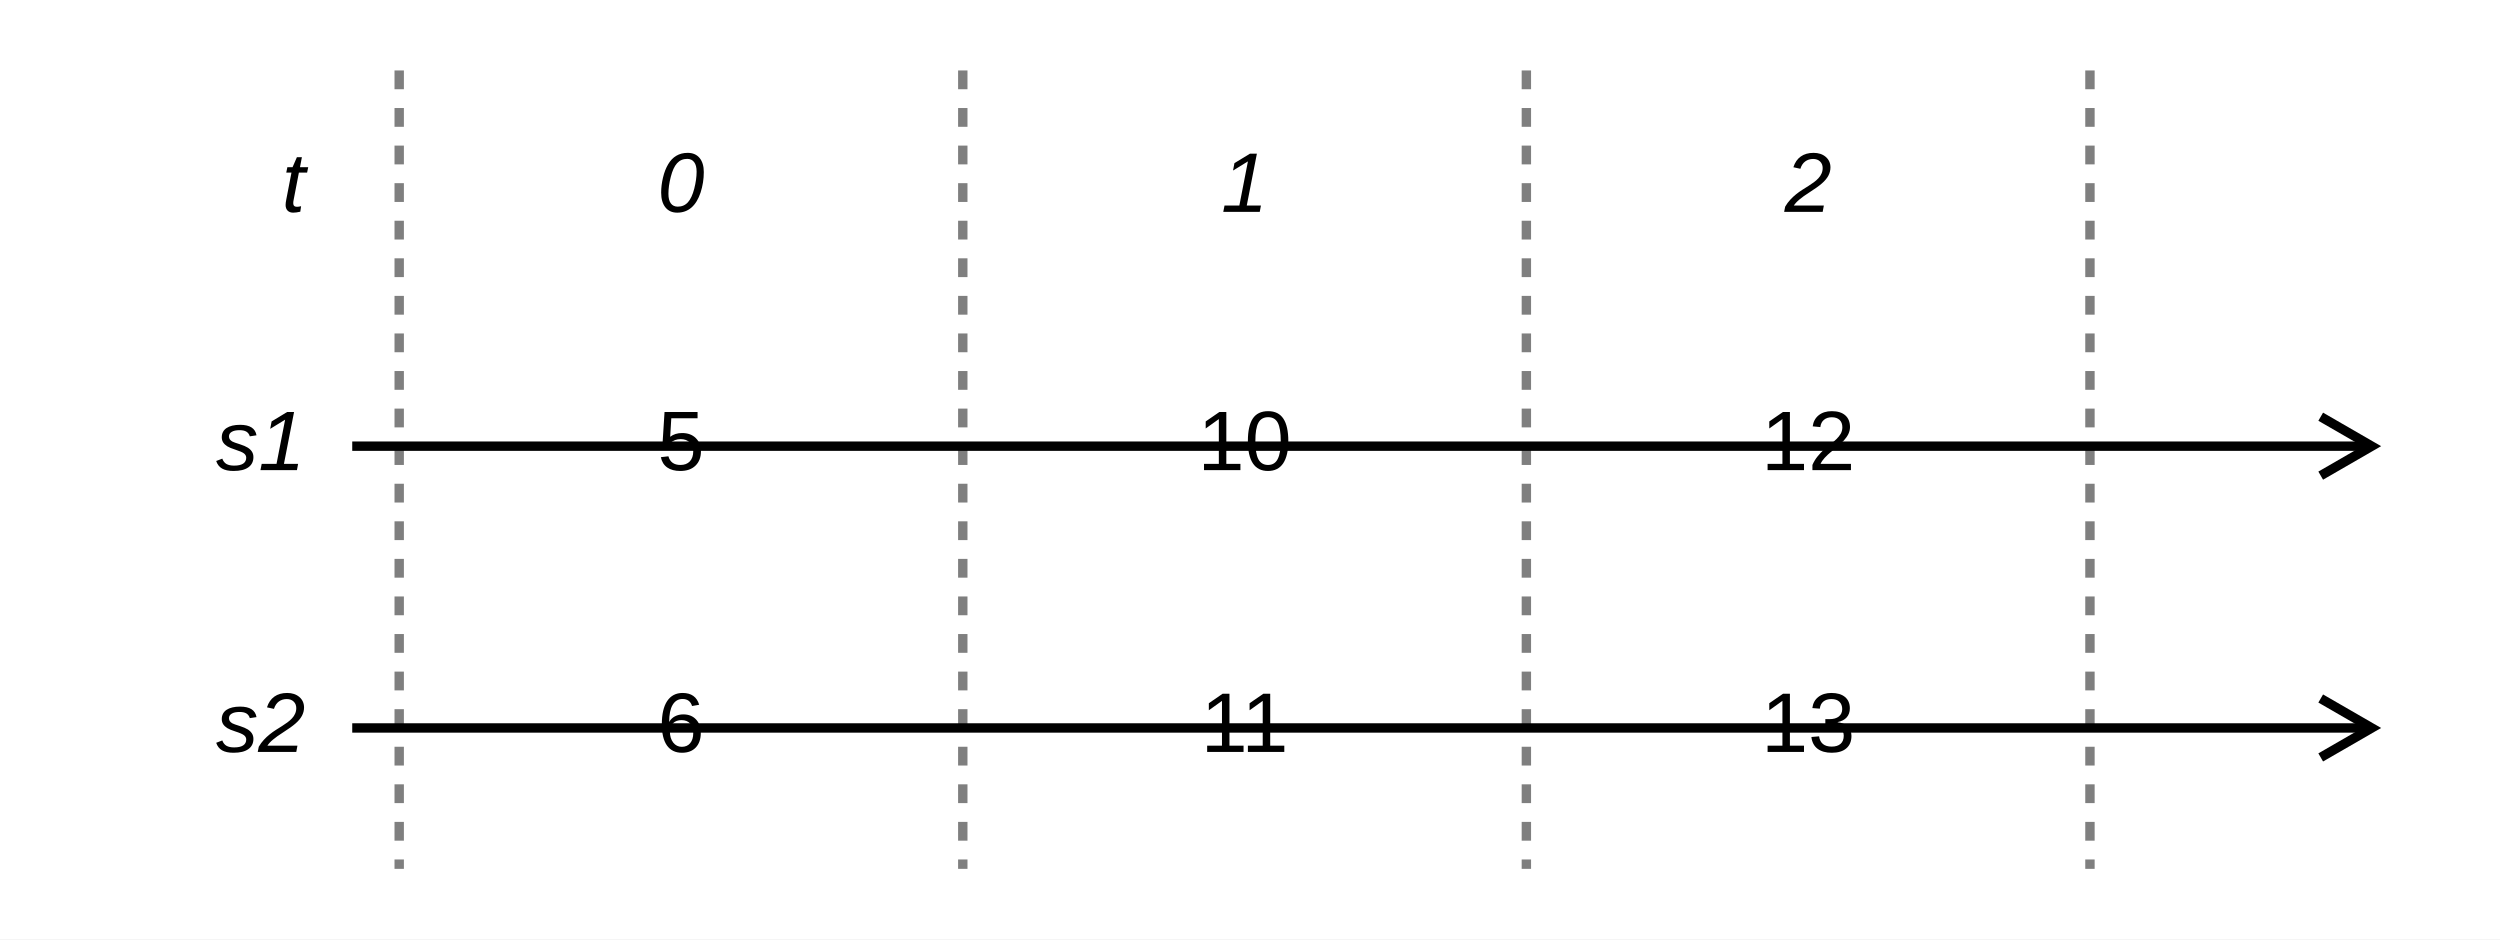
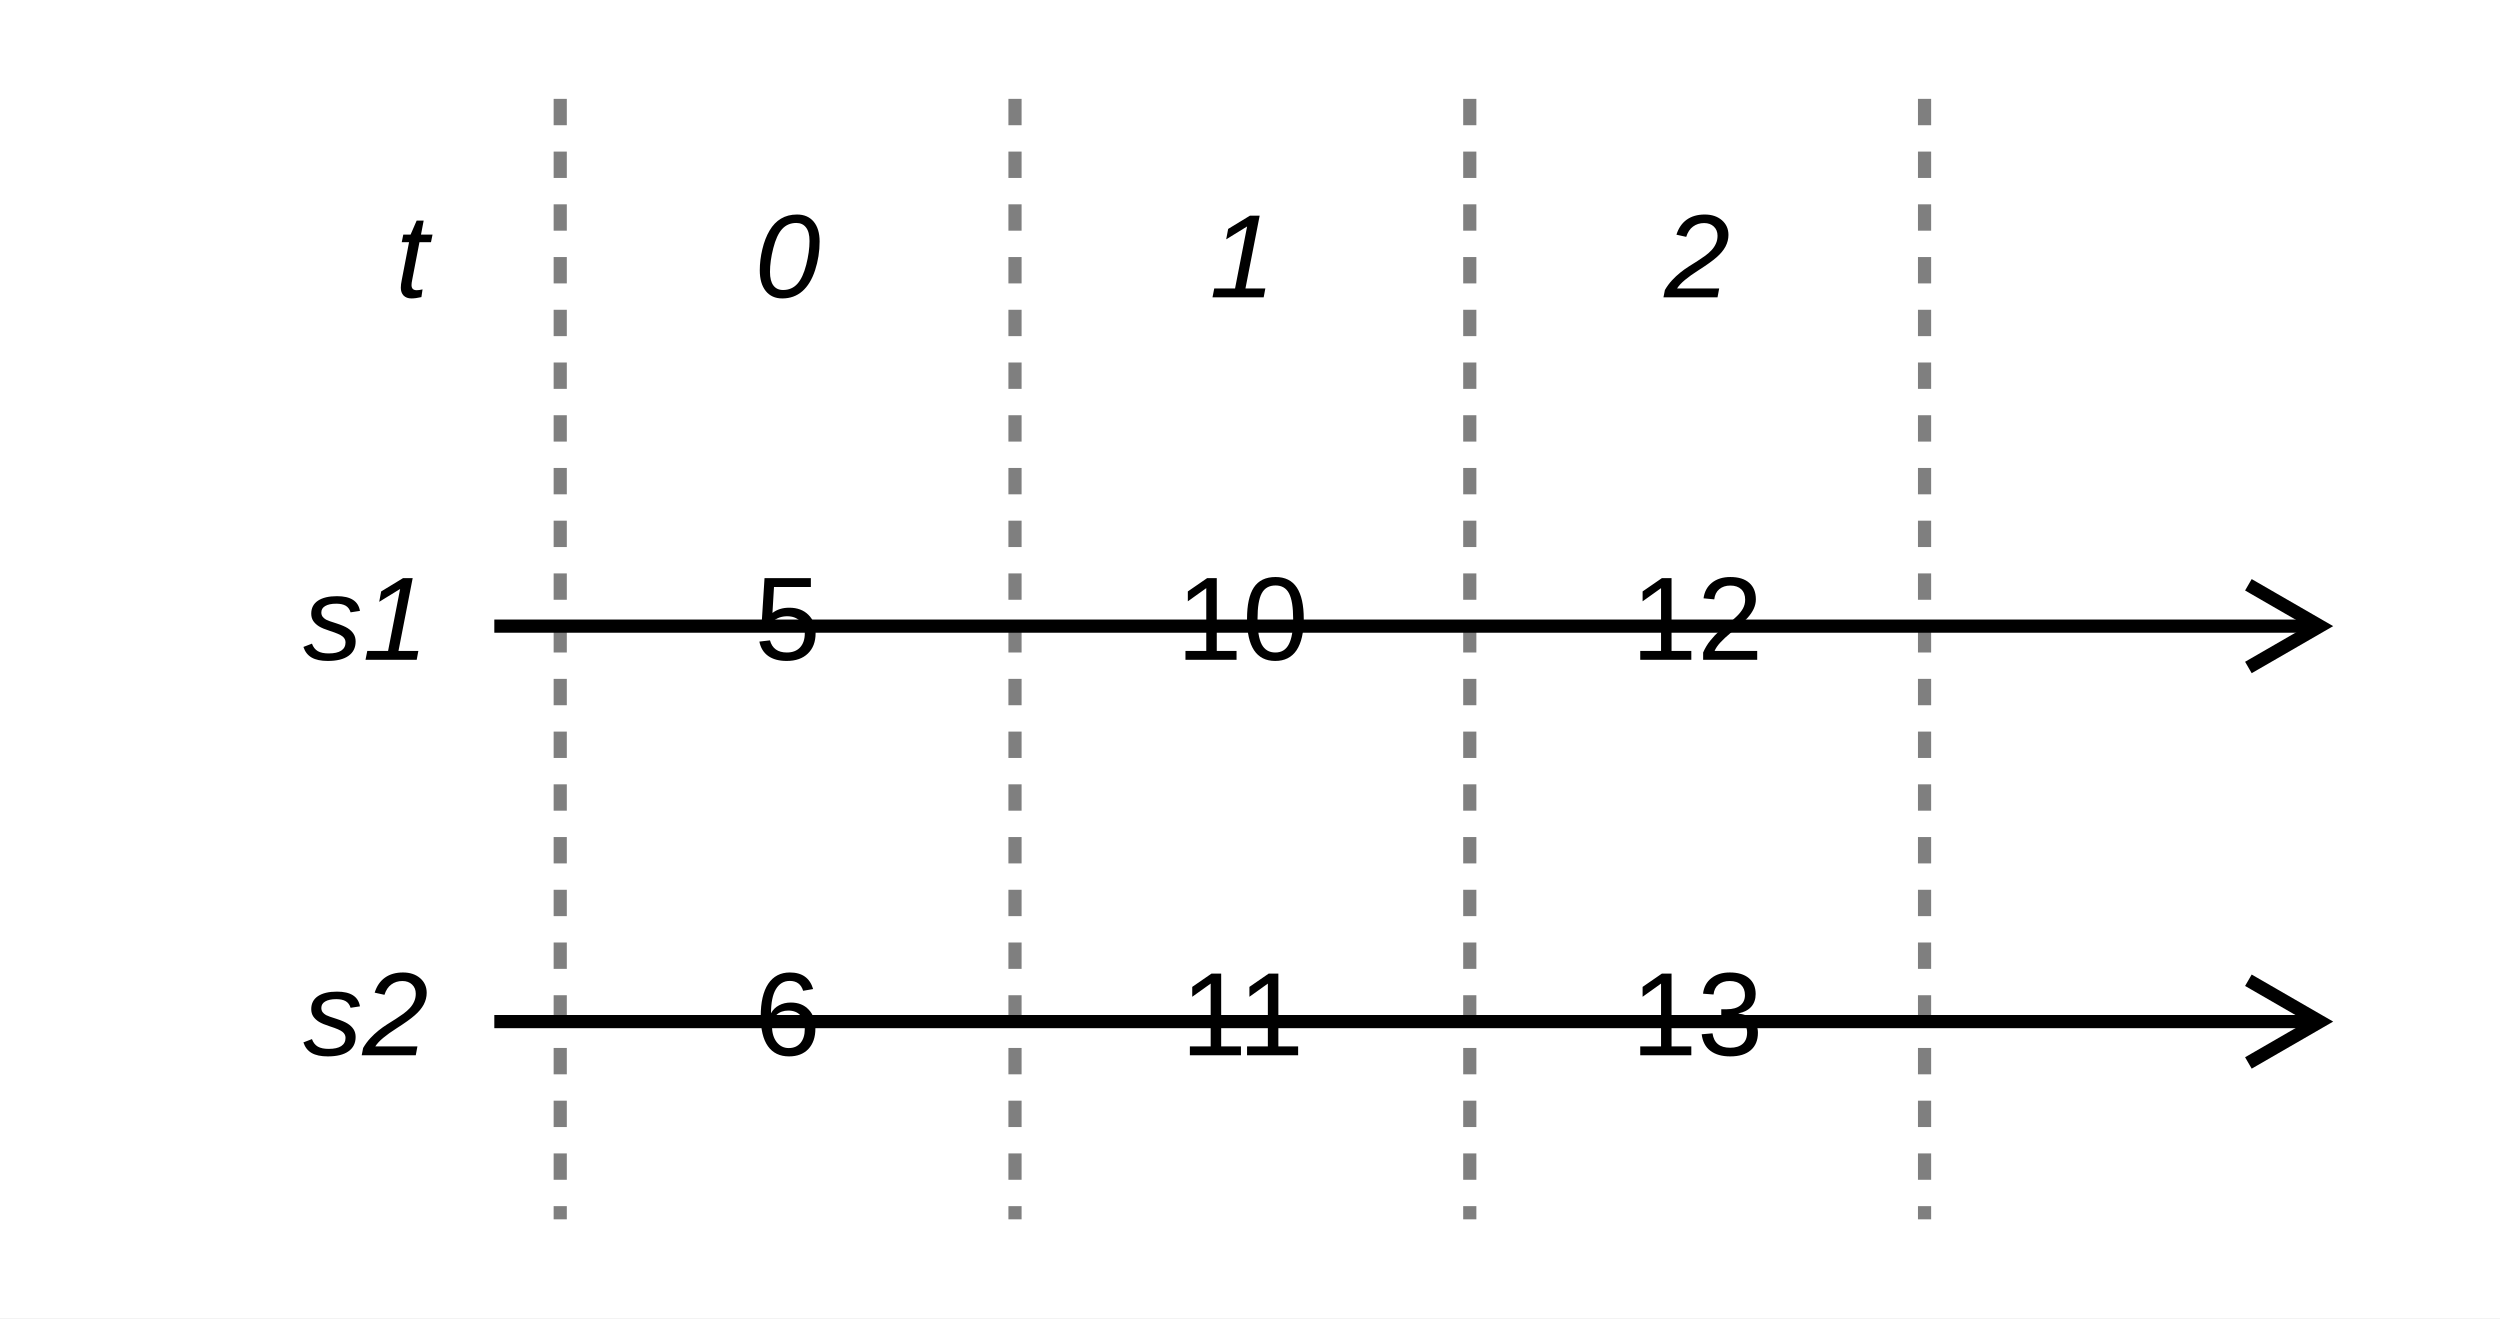
- <svg xmlns="http://www.w3.org/2000/svg" viewBox="0 0 532.309 200" width="532.309" height="200">
-   <rect x="0" y="0" width="532.309" height="200" fill="white" />
+ <svg xmlns="http://www.w3.org/2000/svg" viewBox="0 0 379.309 200" width="379.309" height="200">
+   <rect x="0" y="0" width="379.309" height="200" fill="white" />
  <g transform="translate(25 25)">
    <g>
      <line x1="60" y1="-10" x2="60" y2="160" stroke="rgba(0, 0, 0, 0.5)" stroke-width="2" stroke-dasharray="4" />
-       <line x1="180" y1="-10" x2="180" y2="160" stroke="rgba(0, 0, 0, 0.5)" stroke-width="2" stroke-dasharray="4" />
-       <line x1="300" y1="-10" x2="300" y2="160" stroke="rgba(0, 0, 0, 0.5)" stroke-width="2" stroke-dasharray="4" />
-       <line x1="420" y1="-10" x2="420" y2="160" stroke="rgba(0, 0, 0, 0.5)" stroke-width="2" stroke-dasharray="4" />
+       <line x1="129" y1="-10" x2="129" y2="160" stroke="rgba(0, 0, 0, 0.5)" stroke-width="2" stroke-dasharray="4" />
+       <line x1="198" y1="-10" x2="198" y2="160" stroke="rgba(0, 0, 0, 0.5)" stroke-width="2" stroke-dasharray="4" />
+       <line x1="267" y1="-10" x2="267" y2="160" stroke="rgba(0, 0, 0, 0.5)" stroke-width="2" stroke-dasharray="4" />
    </g>
    <g>
      <text x="40" y="15" fill="black" font-family="Arial, Helvetica, sans-serif" font-size="18px" font-weight="normal" font-style="italic" dominant-baseline="middle" text-anchor="end">t</text>
-       <text x="120" y="15" fill="black" font-family="Arial, Helvetica, sans-serif" font-size="18px" font-weight="normal" font-style="italic" dominant-baseline="middle" text-anchor="middle">0</text>
-       <text x="240" y="15" fill="black" font-family="Arial, Helvetica, sans-serif" font-size="18px" font-weight="normal" font-style="italic" dominant-baseline="middle" text-anchor="middle">1</text>
-       <text x="360" y="15" fill="black" font-family="Arial, Helvetica, sans-serif" font-size="18px" font-weight="normal" font-style="italic" dominant-baseline="middle" text-anchor="middle">2</text>
+       <text x="94.5" y="15" fill="black" font-family="Arial, Helvetica, sans-serif" font-size="18px" font-weight="normal" font-style="italic" dominant-baseline="middle" text-anchor="middle">0</text>
+       <text x="163.5" y="15" fill="black" font-family="Arial, Helvetica, sans-serif" font-size="18px" font-weight="normal" font-style="italic" dominant-baseline="middle" text-anchor="middle">1</text>
+       <text x="232.5" y="15" fill="black" font-family="Arial, Helvetica, sans-serif" font-size="18px" font-weight="normal" font-style="italic" dominant-baseline="middle" text-anchor="middle">2</text>
    </g>
    <g transform="translate(0 50)">
-       <text x="120" y="20" fill="black" font-family="Arial, Helvetica, sans-serif" font-size="18px" font-weight="normal" font-style="normal" dominant-baseline="middle" text-anchor="middle">5</text>
-       <text x="240" y="20" fill="black" font-family="Arial, Helvetica, sans-serif" font-size="18px" font-weight="normal" font-style="normal" dominant-baseline="middle" text-anchor="middle">10</text>
-       <text x="360" y="20" fill="black" font-family="Arial, Helvetica, sans-serif" font-size="18px" font-weight="normal" font-style="normal" dominant-baseline="middle" text-anchor="middle">12</text>
-       <line x1="50" y1="20" x2="480" y2="20" stroke="black" stroke-width="2" />
-       <polyline points="470,14.226 480,20 470,25.774" fill="none" stroke="black" stroke-width="2" stroke-linecap="square" />
+       <text x="94.5" y="20" fill="black" font-family="Arial, Helvetica, sans-serif" font-size="18px" font-weight="normal" font-style="normal" dominant-baseline="middle" text-anchor="middle">5</text>
+       <text x="163.5" y="20" fill="black" font-family="Arial, Helvetica, sans-serif" font-size="18px" font-weight="normal" font-style="normal" dominant-baseline="middle" text-anchor="middle">10</text>
+       <text x="232.5" y="20" fill="black" font-family="Arial, Helvetica, sans-serif" font-size="18px" font-weight="normal" font-style="normal" dominant-baseline="middle" text-anchor="middle">12</text>
+       <line x1="50" y1="20" x2="327" y2="20" stroke="black" stroke-width="2" />
+       <polyline points="317,14.226 327,20 317,25.774" fill="none" stroke="black" stroke-width="2" stroke-linecap="square" />
      <text x="40" y="20" fill="black" font-family="Arial, Helvetica, sans-serif" font-size="18px" font-weight="normal" font-style="italic" dominant-baseline="middle" text-anchor="end">s1</text>
    </g>
    <g transform="translate(0 110)">
-       <text x="120" y="20" fill="black" font-family="Arial, Helvetica, sans-serif" font-size="18px" font-weight="normal" font-style="normal" dominant-baseline="middle" text-anchor="middle">6</text>
-       <text x="240" y="20" fill="black" font-family="Arial, Helvetica, sans-serif" font-size="18px" font-weight="normal" font-style="normal" dominant-baseline="middle" text-anchor="middle">11</text>
-       <text x="360" y="20" fill="black" font-family="Arial, Helvetica, sans-serif" font-size="18px" font-weight="normal" font-style="normal" dominant-baseline="middle" text-anchor="middle">13</text>
-       <line x1="50" y1="20" x2="480" y2="20" stroke="black" stroke-width="2" />
-       <polyline points="470,14.226 480,20 470,25.774" fill="none" stroke="black" stroke-width="2" stroke-linecap="square" />
+       <text x="94.5" y="20" fill="black" font-family="Arial, Helvetica, sans-serif" font-size="18px" font-weight="normal" font-style="normal" dominant-baseline="middle" text-anchor="middle">6</text>
+       <text x="163.5" y="20" fill="black" font-family="Arial, Helvetica, sans-serif" font-size="18px" font-weight="normal" font-style="normal" dominant-baseline="middle" text-anchor="middle">11</text>
+       <text x="232.5" y="20" fill="black" font-family="Arial, Helvetica, sans-serif" font-size="18px" font-weight="normal" font-style="normal" dominant-baseline="middle" text-anchor="middle">13</text>
+       <line x1="50" y1="20" x2="327" y2="20" stroke="black" stroke-width="2" />
+       <polyline points="317,14.226 327,20 317,25.774" fill="none" stroke="black" stroke-width="2" stroke-linecap="square" />
      <text x="40" y="20" fill="black" font-family="Arial, Helvetica, sans-serif" font-size="18px" font-weight="normal" font-style="italic" dominant-baseline="middle" text-anchor="end">s2</text>
    </g>
  </g>
</svg>
